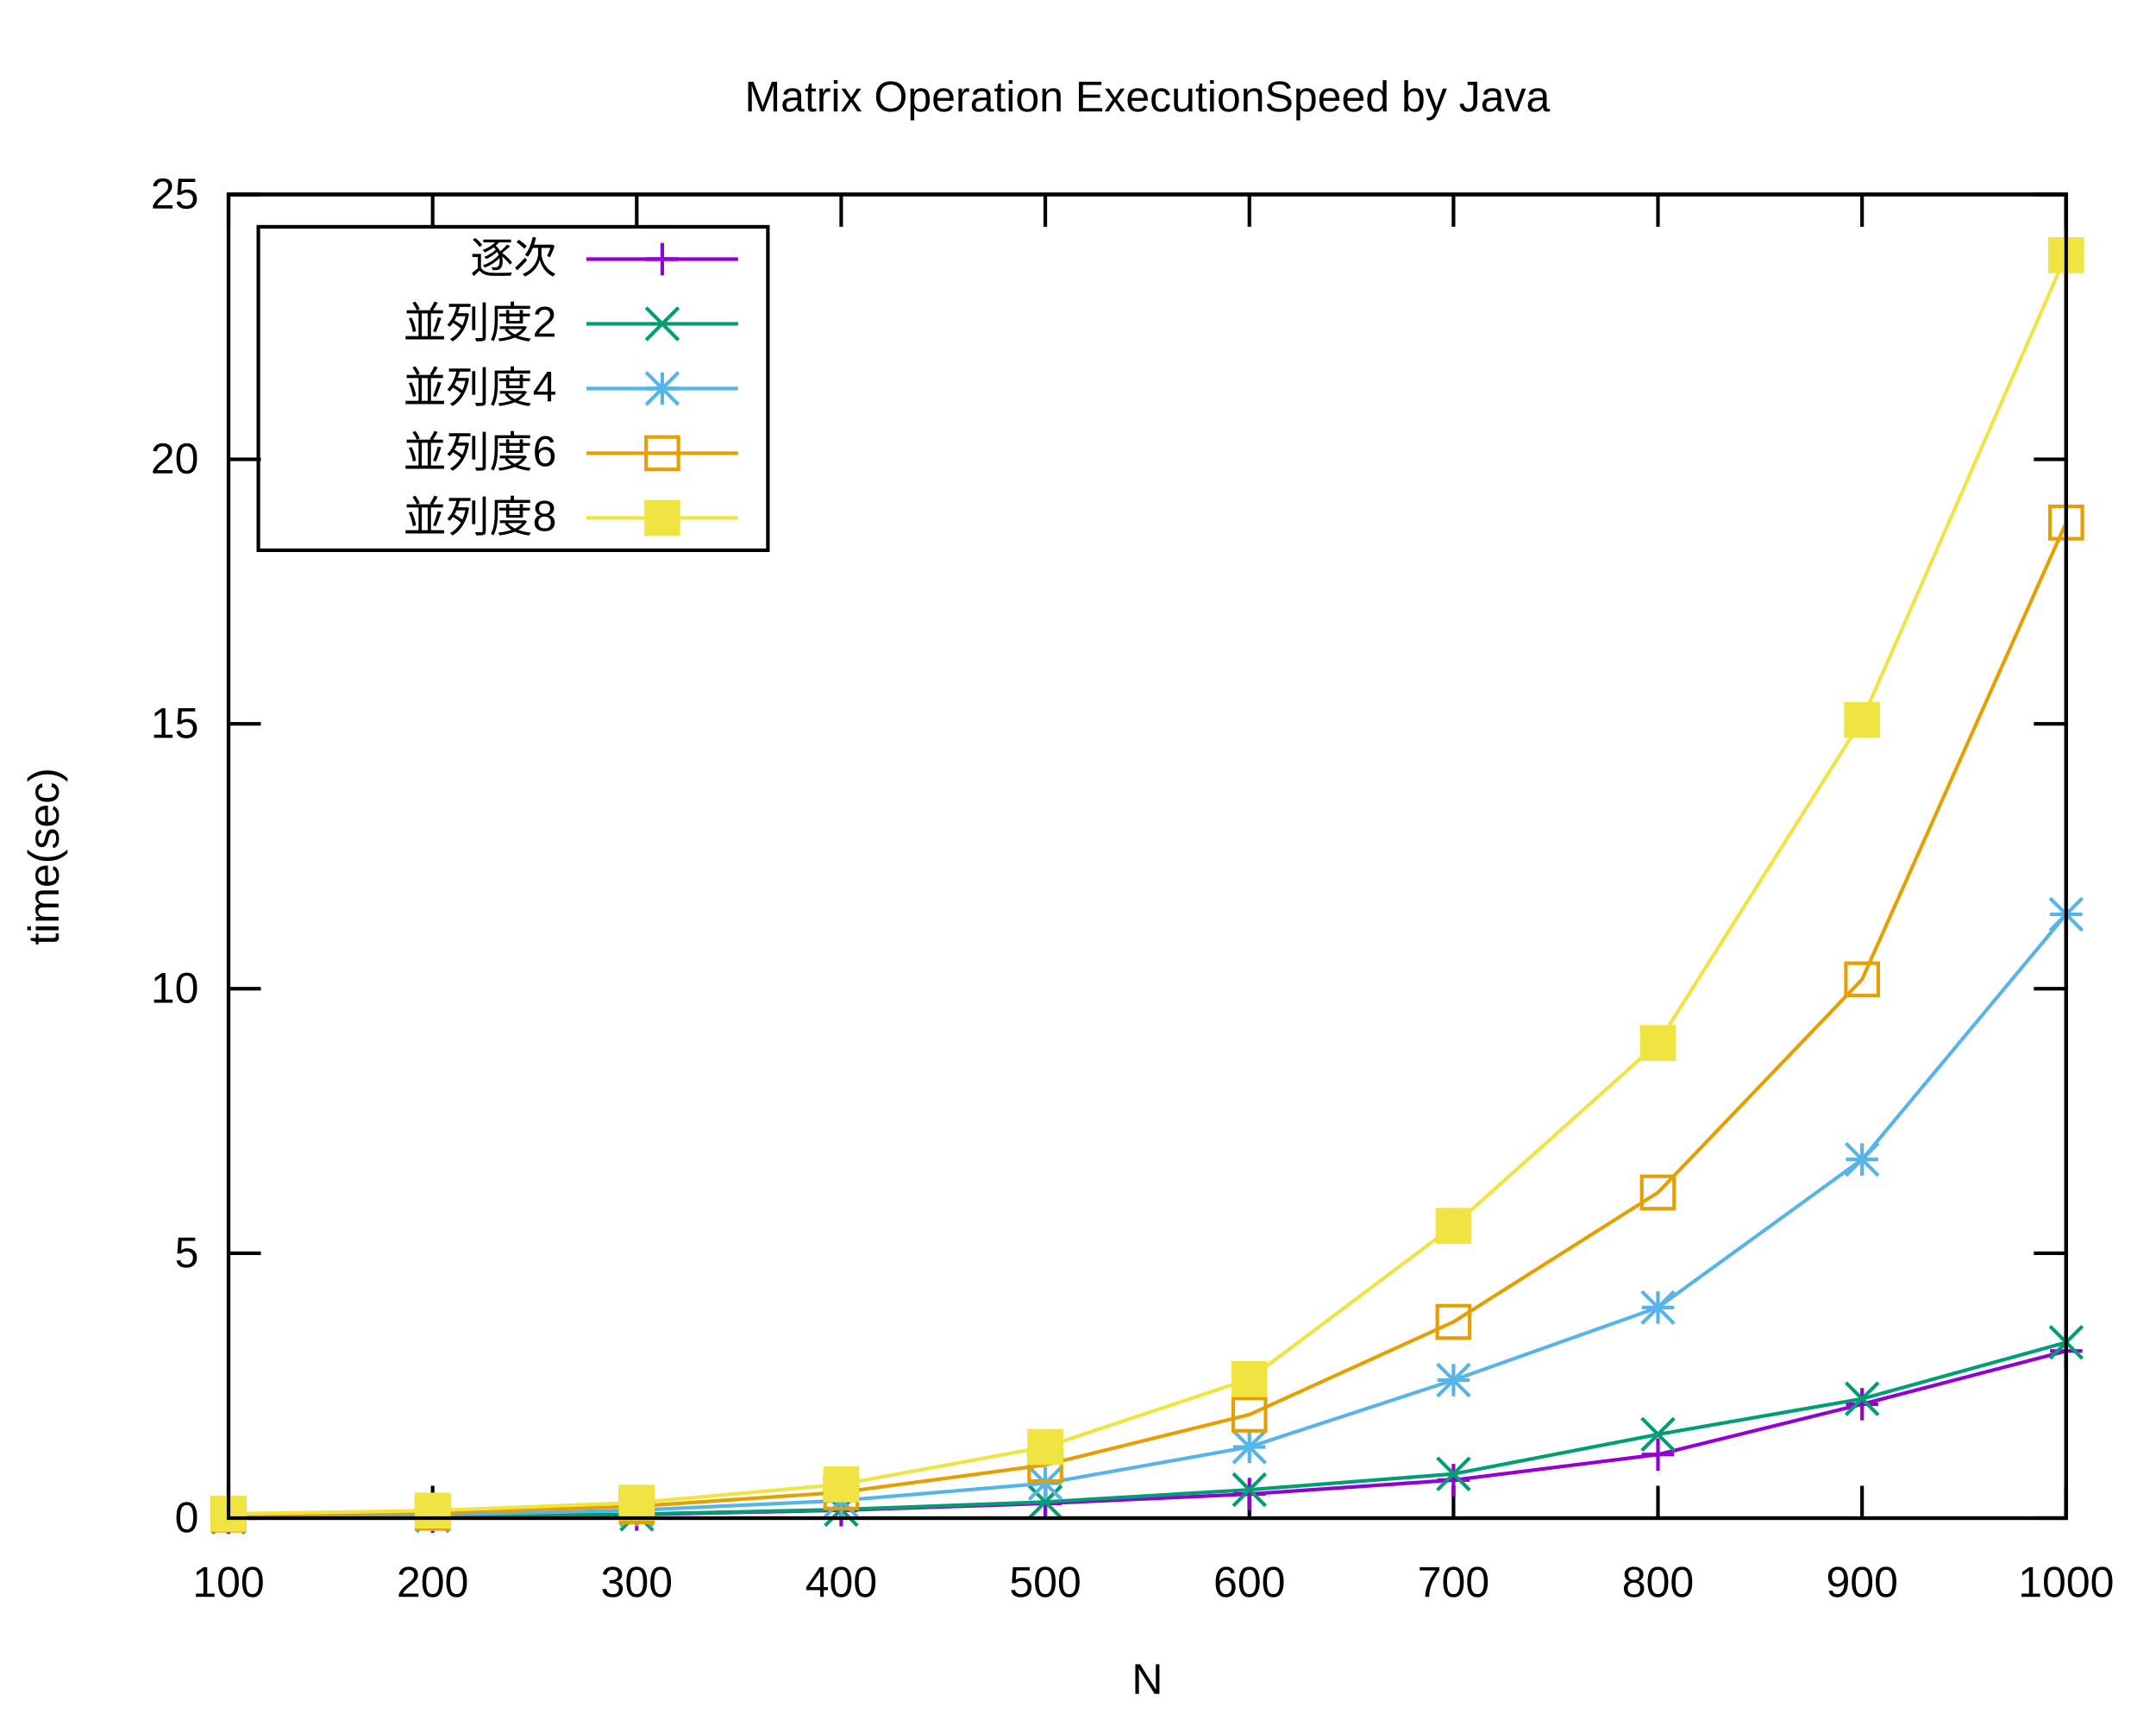
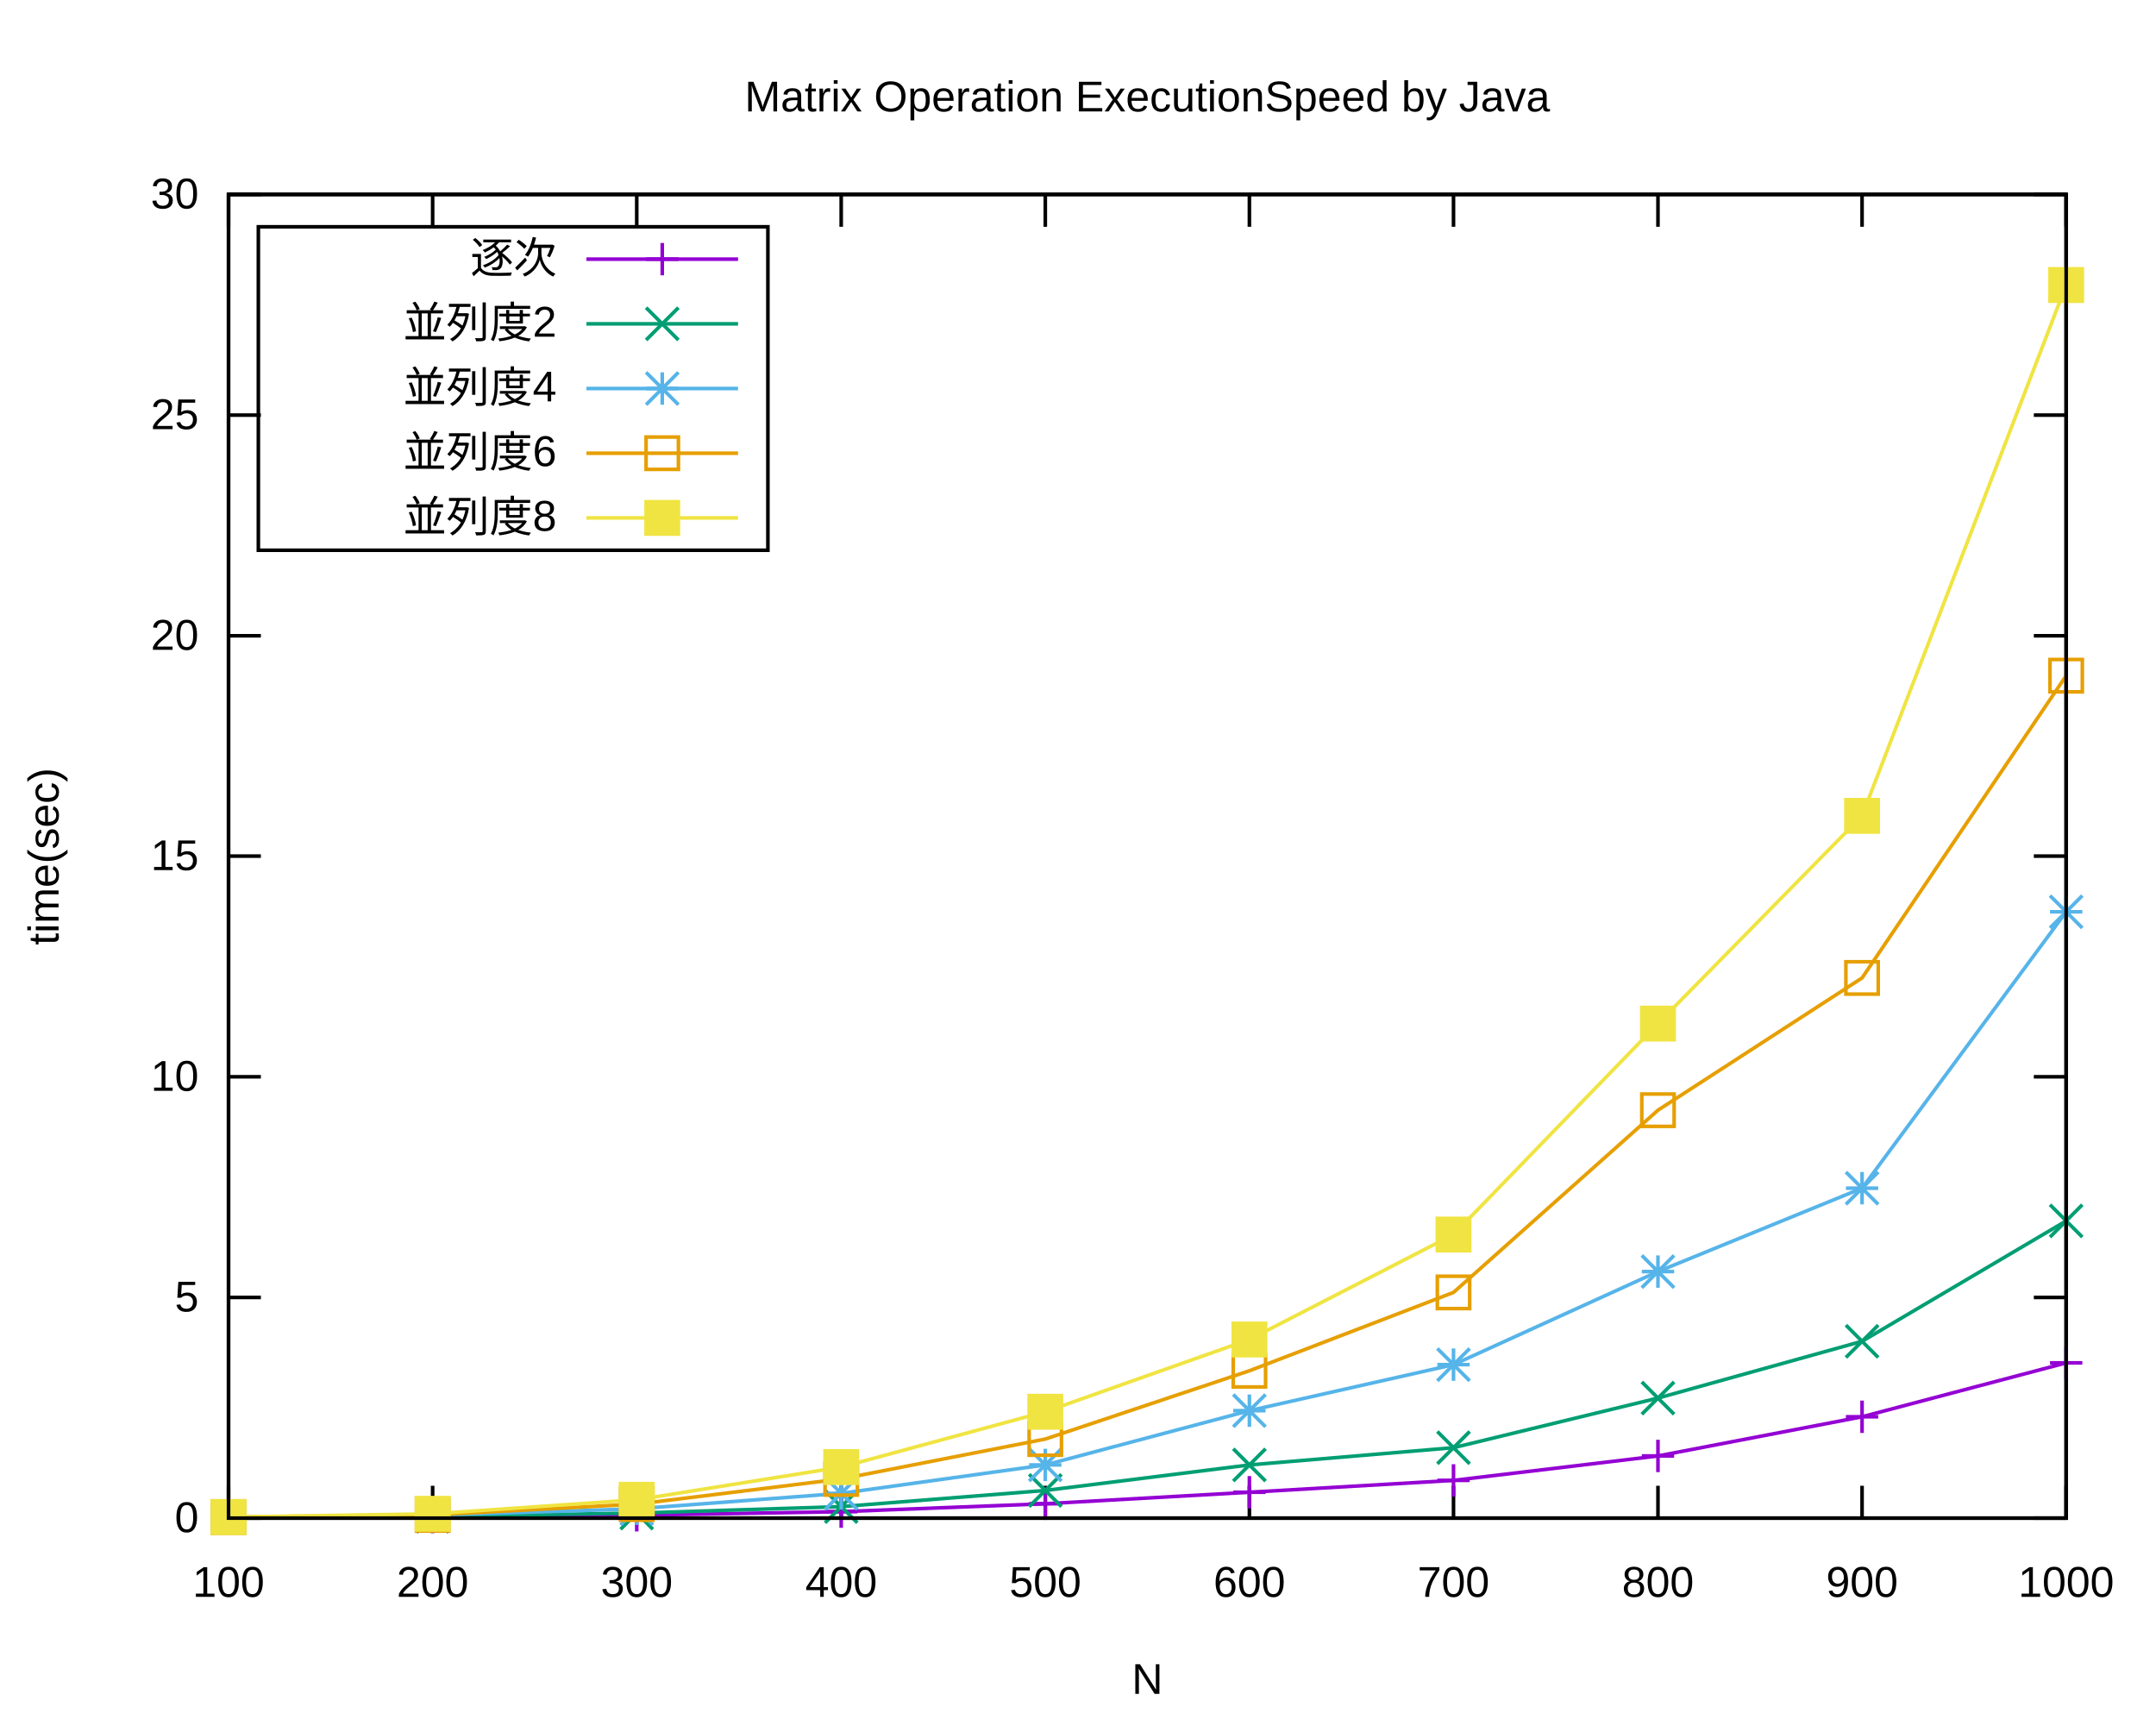
<svg xmlns="http://www.w3.org/2000/svg" xmlns:xlink="http://www.w3.org/1999/xlink" width="600" height="480" viewBox="0 0 600 480">
  <g id="gnuplot_canvas">
    <rect x="0" y="0" width="600" height="480" fill="none" />
    <defs>
-       <circle id="gpDot" r="0.5" stroke-width="0.5" />
+       <circle id="gpDot" r="0.5" stroke-width="0.5" stroke="currentColor" />
      <path id="gpPt0" stroke-width="0.222" stroke="currentColor" d="M-1,0 h2 M0,-1 v2" />
      <path id="gpPt1" stroke-width="0.222" stroke="currentColor" d="M-1,-1 L1,1 M1,-1 L-1,1" />
      <path id="gpPt2" stroke-width="0.222" stroke="currentColor" d="M-1,0 L1,0 M0,-1 L0,1 M-1,-1 L1,1 M-1,1 L1,-1" />
      <rect id="gpPt3" stroke-width="0.222" stroke="currentColor" x="-1" y="-1" width="2" height="2" />
      <rect id="gpPt4" stroke-width="0.222" stroke="currentColor" fill="currentColor" x="-1" y="-1" width="2" height="2" />
      <circle id="gpPt5" stroke-width="0.222" stroke="currentColor" cx="0" cy="0" r="1" />
      <use xlink:href="#gpPt5" id="gpPt6" fill="currentColor" stroke="none" />
      <path id="gpPt7" stroke-width="0.222" stroke="currentColor" d="M0,-1.33 L-1.33,0.67 L1.33,0.67 z" />
      <use xlink:href="#gpPt7" id="gpPt8" fill="currentColor" stroke="none" />
      <use xlink:href="#gpPt7" id="gpPt9" stroke="currentColor" transform="rotate(180)" />
      <use xlink:href="#gpPt9" id="gpPt10" fill="currentColor" stroke="none" />
      <use xlink:href="#gpPt3" id="gpPt11" stroke="currentColor" transform="rotate(45)" />
      <use xlink:href="#gpPt11" id="gpPt12" fill="currentColor" stroke="none" />
      <path id="gpPt13" stroke-width="0.222" stroke="currentColor" d="M0,1.330 L1.265,0.411 L0.782,-1.067 L-0.782,-1.076 L-1.265,0.411 z" />
      <use xlink:href="#gpPt13" id="gpPt14" fill="currentColor" stroke="none" />
      <filter id="textbox" filterUnits="objectBoundingBox" x="0" y="0" height="1" width="1">
        <feFlood flood-color="white" flood-opacity="1" result="bgnd" />
        <feComposite in="SourceGraphic" in2="bgnd" operator="atop" />
      </filter>
      <filter id="greybox" filterUnits="objectBoundingBox" x="0" y="0" height="1" width="1">
        <feFlood flood-color="lightgrey" flood-opacity="1" result="grey" />
        <feComposite in="SourceGraphic" in2="grey" operator="atop" />
      </filter>
    </defs>
    <g fill="none" color="white" stroke="currentColor" stroke-width="1.00" stroke-linecap="butt" stroke-linejoin="miter">
</g>
    <g fill="none" color="black" stroke="currentColor" stroke-width="1.00" stroke-linecap="butt" stroke-linejoin="miter">
      <path stroke="black" d="M63.6,422.4 L72.6,422.4 M575.0,422.4 L566.0,422.4  " />
      <g transform="translate(55.3,426.3)" stroke="none" fill="black" font-family="Arial" font-size="12.00" text-anchor="end">
        <text>
          <tspan font-family="Arial"> 0</tspan>
        </text>
      </g>
    </g>
    <g fill="none" color="black" stroke="currentColor" stroke-width="1.00" stroke-linecap="butt" stroke-linejoin="miter">
-       <path stroke="black" d="M63.6,348.7 L72.6,348.7 M575.0,348.7 L566.0,348.7  " />
-       <g transform="translate(55.3,352.6)" stroke="none" fill="black" font-family="Arial" font-size="12.00" text-anchor="end">
+       <path stroke="black" d="M63.6,361.0 L72.6,361.0 M575.0,361.0 L566.0,361.0  " />
+       <g transform="translate(55.3,364.9)" stroke="none" fill="black" font-family="Arial" font-size="12.00" text-anchor="end">
        <text>
          <tspan font-family="Arial"> 5</tspan>
        </text>
      </g>
    </g>
    <g fill="none" color="black" stroke="currentColor" stroke-width="1.00" stroke-linecap="butt" stroke-linejoin="miter">
-       <path stroke="black" d="M63.6,275.1 L72.6,275.1 M575.0,275.1 L566.0,275.1  " />
-       <g transform="translate(55.3,279.0)" stroke="none" fill="black" font-family="Arial" font-size="12.00" text-anchor="end">
+       <path stroke="black" d="M63.6,299.6 L72.6,299.6 M575.0,299.6 L566.0,299.6  " />
+       <g transform="translate(55.3,303.5)" stroke="none" fill="black" font-family="Arial" font-size="12.00" text-anchor="end">
        <text>
          <tspan font-family="Arial"> 10</tspan>
        </text>
      </g>
    </g>
    <g fill="none" color="black" stroke="currentColor" stroke-width="1.00" stroke-linecap="butt" stroke-linejoin="miter">
-       <path stroke="black" d="M63.6,201.4 L72.6,201.4 M575.0,201.4 L566.0,201.4  " />
-       <g transform="translate(55.3,205.3)" stroke="none" fill="black" font-family="Arial" font-size="12.00" text-anchor="end">
+       <path stroke="black" d="M63.6,238.2 L72.6,238.2 M575.0,238.2 L566.0,238.2  " />
+       <g transform="translate(55.3,242.1)" stroke="none" fill="black" font-family="Arial" font-size="12.00" text-anchor="end">
        <text>
          <tspan font-family="Arial"> 15</tspan>
        </text>
      </g>
    </g>
    <g fill="none" color="black" stroke="currentColor" stroke-width="1.00" stroke-linecap="butt" stroke-linejoin="miter">
-       <path stroke="black" d="M63.6,127.8 L72.6,127.8 M575.0,127.8 L566.0,127.8  " />
-       <g transform="translate(55.3,131.7)" stroke="none" fill="black" font-family="Arial" font-size="12.00" text-anchor="end">
+       <path stroke="black" d="M63.6,176.9 L72.6,176.9 M575.0,176.9 L566.0,176.9  " />
+       <g transform="translate(55.3,180.8)" stroke="none" fill="black" font-family="Arial" font-size="12.00" text-anchor="end">
        <text>
          <tspan font-family="Arial"> 20</tspan>
+         </text>
+       </g>
+     </g>
+     <g fill="none" color="black" stroke="currentColor" stroke-width="1.00" stroke-linecap="butt" stroke-linejoin="miter">
+       <path stroke="black" d="M63.6,115.5 L72.6,115.5 M575.0,115.5 L566.0,115.5  " />
+       <g transform="translate(55.3,119.4)" stroke="none" fill="black" font-family="Arial" font-size="12.00" text-anchor="end">
+         <text>
+           <tspan font-family="Arial"> 25</tspan>
        </text>
      </g>
    </g>
    <g fill="none" color="black" stroke="currentColor" stroke-width="1.00" stroke-linecap="butt" stroke-linejoin="miter">
      <path stroke="black" d="M63.6,54.1 L72.6,54.1 M575.0,54.1 L566.0,54.1  " />
      <g transform="translate(55.3,58.0)" stroke="none" fill="black" font-family="Arial" font-size="12.00" text-anchor="end">
        <text>
-           <tspan font-family="Arial"> 25</tspan>
+           <tspan font-family="Arial"> 30</tspan>
        </text>
      </g>
    </g>
    <g fill="none" color="black" stroke="currentColor" stroke-width="1.00" stroke-linecap="butt" stroke-linejoin="miter">
      <path stroke="black" d="M63.6,422.4 L63.6,413.4 M63.6,54.1 L63.6,63.1  " />
      <g transform="translate(63.6,444.3)" stroke="none" fill="black" font-family="Arial" font-size="12.00" text-anchor="middle">
        <text>
          <tspan font-family="Arial"> 100</tspan>
        </text>
      </g>
    </g>
    <g fill="none" color="black" stroke="currentColor" stroke-width="1.00" stroke-linecap="butt" stroke-linejoin="miter">
      <path stroke="black" d="M120.4,422.4 L120.4,413.4 M120.4,54.1 L120.4,63.1  " />
      <g transform="translate(120.4,444.3)" stroke="none" fill="black" font-family="Arial" font-size="12.00" text-anchor="middle">
        <text>
          <tspan font-family="Arial"> 200</tspan>
        </text>
      </g>
    </g>
    <g fill="none" color="black" stroke="currentColor" stroke-width="1.00" stroke-linecap="butt" stroke-linejoin="miter">
      <path stroke="black" d="M177.2,422.4 L177.2,413.4 M177.2,54.1 L177.2,63.1  " />
      <g transform="translate(177.2,444.3)" stroke="none" fill="black" font-family="Arial" font-size="12.00" text-anchor="middle">
        <text>
          <tspan font-family="Arial"> 300</tspan>
        </text>
      </g>
    </g>
    <g fill="none" color="black" stroke="currentColor" stroke-width="1.00" stroke-linecap="butt" stroke-linejoin="miter">
      <path stroke="black" d="M234.1,422.4 L234.1,413.4 M234.1,54.1 L234.1,63.1  " />
      <g transform="translate(234.1,444.3)" stroke="none" fill="black" font-family="Arial" font-size="12.00" text-anchor="middle">
        <text>
          <tspan font-family="Arial"> 400</tspan>
        </text>
      </g>
    </g>
    <g fill="none" color="black" stroke="currentColor" stroke-width="1.00" stroke-linecap="butt" stroke-linejoin="miter">
      <path stroke="black" d="M290.9,422.4 L290.9,413.4 M290.9,54.1 L290.9,63.1  " />
      <g transform="translate(290.9,444.3)" stroke="none" fill="black" font-family="Arial" font-size="12.00" text-anchor="middle">
        <text>
          <tspan font-family="Arial"> 500</tspan>
        </text>
      </g>
    </g>
    <g fill="none" color="black" stroke="currentColor" stroke-width="1.00" stroke-linecap="butt" stroke-linejoin="miter">
      <path stroke="black" d="M347.7,422.4 L347.7,413.4 M347.7,54.1 L347.7,63.1  " />
      <g transform="translate(347.7,444.3)" stroke="none" fill="black" font-family="Arial" font-size="12.00" text-anchor="middle">
        <text>
          <tspan font-family="Arial"> 600</tspan>
        </text>
      </g>
    </g>
    <g fill="none" color="black" stroke="currentColor" stroke-width="1.00" stroke-linecap="butt" stroke-linejoin="miter">
      <path stroke="black" d="M404.5,422.4 L404.5,413.4 M404.5,54.1 L404.5,63.1  " />
      <g transform="translate(404.5,444.3)" stroke="none" fill="black" font-family="Arial" font-size="12.00" text-anchor="middle">
        <text>
          <tspan font-family="Arial"> 700</tspan>
        </text>
      </g>
    </g>
    <g fill="none" color="black" stroke="currentColor" stroke-width="1.00" stroke-linecap="butt" stroke-linejoin="miter">
      <path stroke="black" d="M461.4,422.4 L461.4,413.4 M461.4,54.1 L461.4,63.1  " />
      <g transform="translate(461.4,444.3)" stroke="none" fill="black" font-family="Arial" font-size="12.00" text-anchor="middle">
        <text>
          <tspan font-family="Arial"> 800</tspan>
        </text>
      </g>
    </g>
    <g fill="none" color="black" stroke="currentColor" stroke-width="1.00" stroke-linecap="butt" stroke-linejoin="miter">
      <path stroke="black" d="M518.2,422.4 L518.2,413.4 M518.2,54.1 L518.2,63.1  " />
      <g transform="translate(518.2,444.3)" stroke="none" fill="black" font-family="Arial" font-size="12.00" text-anchor="middle">
        <text>
          <tspan font-family="Arial"> 900</tspan>
        </text>
      </g>
    </g>
    <g fill="none" color="black" stroke="currentColor" stroke-width="1.00" stroke-linecap="butt" stroke-linejoin="miter">
      <path stroke="black" d="M575.0,422.4 L575.0,413.4 M575.0,54.1 L575.0,63.1  " />
      <g transform="translate(575.0,444.3)" stroke="none" fill="black" font-family="Arial" font-size="12.00" text-anchor="middle">
        <text>
          <tspan font-family="Arial"> 1000</tspan>
        </text>
      </g>
    </g>
    <g fill="none" color="black" stroke="currentColor" stroke-width="1.00" stroke-linecap="butt" stroke-linejoin="miter">
</g>
    <g fill="none" color="black" stroke="currentColor" stroke-width="1.00" stroke-linecap="butt" stroke-linejoin="miter">
      <path stroke="black" d="M63.6,54.1 L63.6,422.4 L575.0,422.4 L575.0,54.1 L63.6,54.1 Z  " />
    </g>
    <g fill="none" color="black" stroke="currentColor" stroke-width="1.00" stroke-linecap="butt" stroke-linejoin="miter">
      <g transform="translate(16.3,238.3) rotate(270)" stroke="none" fill="black" font-family="Arial" font-size="12.00" text-anchor="middle">
        <text>
          <tspan font-family="Arial">time(sec)</tspan>
        </text>
      </g>
    </g>
    <g fill="none" color="black" stroke="currentColor" stroke-width="1.00" stroke-linecap="butt" stroke-linejoin="miter">
      <g transform="translate(319.3,471.3)" stroke="none" fill="black" font-family="Arial" font-size="12.00" text-anchor="middle">
        <text>
          <tspan font-family="Arial">N</tspan>
        </text>
      </g>
    </g>
    <g fill="none" color="black" stroke="currentColor" stroke-width="1.00" stroke-linecap="butt" stroke-linejoin="miter">
      <g transform="translate(319.3,31.0)" stroke="none" fill="black" font-family="Arial" font-size="12.00" text-anchor="middle">
        <text>
          <tspan font-family="Arial">Matrix Operation ExecutionSpeed by Java</tspan>
        </text>
      </g>
    </g>
    <g fill="none" color="black" stroke="currentColor" stroke-width="1.00" stroke-linecap="butt" stroke-linejoin="miter">
      <path stroke="black" d="M71.9,153.1 L71.9,63.1 L213.7,63.1 L213.7,153.1 L71.9,153.1 Z  " />
    </g>
    <g id="gnuplot_plot_1">
      <g fill="none" color="black" stroke="currentColor" stroke-width="1.00" stroke-linecap="butt" stroke-linejoin="miter">
        <g transform="translate(154.9,76.0)" stroke="none" fill="black" font-family="Arial" font-size="12.00" text-anchor="end">
          <text>
            <tspan font-family="Arial">逐次</tspan>
          </text>
        </g>
      </g>
      <g fill="none" color="black" stroke="currentColor" stroke-width="1.00" stroke-linecap="butt" stroke-linejoin="miter">
-         <path stroke="rgb(148,   0, 211)" d="M163.2,72.1 L205.4,72.1 M63.6,422.3 L120.4,422.0 L177.2,421.4 L234.1,420.2 L290.9,418.3 L347.7,415.7   L404.5,411.8 L461.4,404.7 L518.2,390.7 L575.0,375.9  " />
+         <path stroke="rgb(148,   0, 211)" d="M163.2,72.1 L205.4,72.1 M63.6,422.3 L120.4,422.1 L177.2,421.6 L234.1,420.6 L290.9,418.4 L347.7,415.2   L404.5,411.9 L461.4,405.1 L518.2,394.2 L575.0,379.2  " />
        <use xlink:href="#gpPt0" transform="translate(63.6,422.3) scale(4.50)" color="rgb(148,   0, 211)" />
-         <use xlink:href="#gpPt0" transform="translate(120.4,422.0) scale(4.50)" color="rgb(148,   0, 211)" />
-         <use xlink:href="#gpPt0" transform="translate(177.2,421.4) scale(4.50)" color="rgb(148,   0, 211)" />
-         <use xlink:href="#gpPt0" transform="translate(234.1,420.2) scale(4.50)" color="rgb(148,   0, 211)" />
-         <use xlink:href="#gpPt0" transform="translate(290.9,418.3) scale(4.50)" color="rgb(148,   0, 211)" />
-         <use xlink:href="#gpPt0" transform="translate(347.7,415.7) scale(4.50)" color="rgb(148,   0, 211)" />
-         <use xlink:href="#gpPt0" transform="translate(404.5,411.8) scale(4.50)" color="rgb(148,   0, 211)" />
-         <use xlink:href="#gpPt0" transform="translate(461.4,404.7) scale(4.50)" color="rgb(148,   0, 211)" />
-         <use xlink:href="#gpPt0" transform="translate(518.2,390.7) scale(4.50)" color="rgb(148,   0, 211)" />
-         <use xlink:href="#gpPt0" transform="translate(575.0,375.9) scale(4.50)" color="rgb(148,   0, 211)" />
+         <use xlink:href="#gpPt0" transform="translate(120.4,422.1) scale(4.50)" color="rgb(148,   0, 211)" />
+         <use xlink:href="#gpPt0" transform="translate(177.2,421.6) scale(4.50)" color="rgb(148,   0, 211)" />
+         <use xlink:href="#gpPt0" transform="translate(234.1,420.6) scale(4.50)" color="rgb(148,   0, 211)" />
+         <use xlink:href="#gpPt0" transform="translate(290.9,418.4) scale(4.50)" color="rgb(148,   0, 211)" />
+         <use xlink:href="#gpPt0" transform="translate(347.7,415.2) scale(4.50)" color="rgb(148,   0, 211)" />
+         <use xlink:href="#gpPt0" transform="translate(404.5,411.9) scale(4.50)" color="rgb(148,   0, 211)" />
+         <use xlink:href="#gpPt0" transform="translate(461.4,405.1) scale(4.50)" color="rgb(148,   0, 211)" />
+         <use xlink:href="#gpPt0" transform="translate(518.2,394.2) scale(4.50)" color="rgb(148,   0, 211)" />
+         <use xlink:href="#gpPt0" transform="translate(575.0,379.2) scale(4.50)" color="rgb(148,   0, 211)" />
        <use xlink:href="#gpPt0" transform="translate(184.3,72.1) scale(4.50)" color="rgb(148,   0, 211)" />
      </g>
    </g>
    <g id="gnuplot_plot_2">
      <g fill="none" color="black" stroke="currentColor" stroke-width="1.00" stroke-linecap="butt" stroke-linejoin="miter">
        <g transform="translate(154.9,94.0)" stroke="none" fill="black" font-family="Arial" font-size="12.00" text-anchor="end">
          <text>
            <tspan font-family="Arial">並列度2</tspan>
          </text>
        </g>
      </g>
      <g fill="none" color="black" stroke="currentColor" stroke-width="1.00" stroke-linecap="butt" stroke-linejoin="miter">
-         <path stroke="rgb(  0, 158, 115)" d="M163.2,90.1 L205.4,90.1 M63.6,422.1 L120.4,421.7 L177.2,421.3 L234.1,420.0 L290.9,417.9 L347.7,414.5   L404.5,410.1 L461.4,399.1 L518.2,389.2 L575.0,373.5  " />
-         <use xlink:href="#gpPt1" transform="translate(63.6,422.1) scale(4.50)" color="rgb(  0, 158, 115)" />
-         <use xlink:href="#gpPt1" transform="translate(120.4,421.7) scale(4.50)" color="rgb(  0, 158, 115)" />
-         <use xlink:href="#gpPt1" transform="translate(177.2,421.3) scale(4.50)" color="rgb(  0, 158, 115)" />
-         <use xlink:href="#gpPt1" transform="translate(234.1,420.0) scale(4.50)" color="rgb(  0, 158, 115)" />
-         <use xlink:href="#gpPt1" transform="translate(290.9,417.9) scale(4.50)" color="rgb(  0, 158, 115)" />
-         <use xlink:href="#gpPt1" transform="translate(347.7,414.5) scale(4.50)" color="rgb(  0, 158, 115)" />
-         <use xlink:href="#gpPt1" transform="translate(404.5,410.1) scale(4.50)" color="rgb(  0, 158, 115)" />
-         <use xlink:href="#gpPt1" transform="translate(461.4,399.1) scale(4.50)" color="rgb(  0, 158, 115)" />
-         <use xlink:href="#gpPt1" transform="translate(518.2,389.2) scale(4.50)" color="rgb(  0, 158, 115)" />
-         <use xlink:href="#gpPt1" transform="translate(575.0,373.5) scale(4.50)" color="rgb(  0, 158, 115)" />
+         <path stroke="rgb(  0, 158, 115)" d="M163.2,90.1 L205.4,90.1 M63.6,422.2 L120.4,421.9 L177.2,421.0 L234.1,419.2 L290.9,414.7 L347.7,407.6   L404.5,402.8 L461.4,389.0 L518.2,373.2 L575.0,339.7  " />
+         <use xlink:href="#gpPt1" transform="translate(63.6,422.2) scale(4.50)" color="rgb(  0, 158, 115)" />
+         <use xlink:href="#gpPt1" transform="translate(120.4,421.9) scale(4.50)" color="rgb(  0, 158, 115)" />
+         <use xlink:href="#gpPt1" transform="translate(177.2,421.0) scale(4.50)" color="rgb(  0, 158, 115)" />
+         <use xlink:href="#gpPt1" transform="translate(234.1,419.2) scale(4.50)" color="rgb(  0, 158, 115)" />
+         <use xlink:href="#gpPt1" transform="translate(290.9,414.7) scale(4.50)" color="rgb(  0, 158, 115)" />
+         <use xlink:href="#gpPt1" transform="translate(347.7,407.6) scale(4.50)" color="rgb(  0, 158, 115)" />
+         <use xlink:href="#gpPt1" transform="translate(404.5,402.8) scale(4.50)" color="rgb(  0, 158, 115)" />
+         <use xlink:href="#gpPt1" transform="translate(461.4,389.0) scale(4.50)" color="rgb(  0, 158, 115)" />
+         <use xlink:href="#gpPt1" transform="translate(518.2,373.2) scale(4.50)" color="rgb(  0, 158, 115)" />
+         <use xlink:href="#gpPt1" transform="translate(575.0,339.7) scale(4.50)" color="rgb(  0, 158, 115)" />
        <use xlink:href="#gpPt1" transform="translate(184.3,90.1) scale(4.50)" color="rgb(  0, 158, 115)" />
      </g>
    </g>
    <g id="gnuplot_plot_3">
      <g fill="none" color="black" stroke="currentColor" stroke-width="1.00" stroke-linecap="butt" stroke-linejoin="miter">
        <g transform="translate(154.9,112.0)" stroke="none" fill="black" font-family="Arial" font-size="12.00" text-anchor="end">
          <text>
            <tspan font-family="Arial">並列度4</tspan>
          </text>
        </g>
      </g>
      <g fill="none" color="black" stroke="currentColor" stroke-width="1.00" stroke-linecap="butt" stroke-linejoin="miter">
-         <path stroke="rgb( 86, 180, 233)" d="M163.2,108.1 L205.4,108.1 M63.6,421.7 L120.4,421.5 L177.2,420.2 L234.1,417.5 L290.9,412.7 L347.7,402.6   L404.5,384.0 L461.4,363.8 L518.2,322.6 L575.0,254.4  " />
-         <use xlink:href="#gpPt2" transform="translate(63.6,421.7) scale(4.50)" color="rgb( 86, 180, 233)" />
-         <use xlink:href="#gpPt2" transform="translate(120.4,421.5) scale(4.50)" color="rgb( 86, 180, 233)" />
-         <use xlink:href="#gpPt2" transform="translate(177.2,420.2) scale(4.50)" color="rgb( 86, 180, 233)" />
-         <use xlink:href="#gpPt2" transform="translate(234.1,417.5) scale(4.50)" color="rgb( 86, 180, 233)" />
-         <use xlink:href="#gpPt2" transform="translate(290.9,412.7) scale(4.50)" color="rgb( 86, 180, 233)" />
-         <use xlink:href="#gpPt2" transform="translate(347.7,402.6) scale(4.50)" color="rgb( 86, 180, 233)" />
-         <use xlink:href="#gpPt2" transform="translate(404.5,384.0) scale(4.50)" color="rgb( 86, 180, 233)" />
-         <use xlink:href="#gpPt2" transform="translate(461.4,363.8) scale(4.50)" color="rgb( 86, 180, 233)" />
-         <use xlink:href="#gpPt2" transform="translate(518.2,322.6) scale(4.50)" color="rgb( 86, 180, 233)" />
-         <use xlink:href="#gpPt2" transform="translate(575.0,254.4) scale(4.50)" color="rgb( 86, 180, 233)" />
+         <path stroke="rgb( 86, 180, 233)" d="M163.2,108.1 L205.4,108.1 M63.6,422.2 L120.4,421.6 L177.2,419.8 L234.1,415.5 L290.9,407.6 L347.7,392.5   L404.5,379.7 L461.4,353.8 L518.2,330.6 L575.0,253.7  " />
+         <use xlink:href="#gpPt2" transform="translate(63.6,422.2) scale(4.50)" color="rgb( 86, 180, 233)" />
+         <use xlink:href="#gpPt2" transform="translate(120.4,421.6) scale(4.50)" color="rgb( 86, 180, 233)" />
+         <use xlink:href="#gpPt2" transform="translate(177.2,419.8) scale(4.50)" color="rgb( 86, 180, 233)" />
+         <use xlink:href="#gpPt2" transform="translate(234.1,415.5) scale(4.50)" color="rgb( 86, 180, 233)" />
+         <use xlink:href="#gpPt2" transform="translate(290.9,407.6) scale(4.50)" color="rgb( 86, 180, 233)" />
+         <use xlink:href="#gpPt2" transform="translate(347.7,392.5) scale(4.50)" color="rgb( 86, 180, 233)" />
+         <use xlink:href="#gpPt2" transform="translate(404.5,379.7) scale(4.50)" color="rgb( 86, 180, 233)" />
+         <use xlink:href="#gpPt2" transform="translate(461.4,353.8) scale(4.50)" color="rgb( 86, 180, 233)" />
+         <use xlink:href="#gpPt2" transform="translate(518.2,330.6) scale(4.50)" color="rgb( 86, 180, 233)" />
+         <use xlink:href="#gpPt2" transform="translate(575.0,253.7) scale(4.50)" color="rgb( 86, 180, 233)" />
        <use xlink:href="#gpPt2" transform="translate(184.3,108.1) scale(4.50)" color="rgb( 86, 180, 233)" />
      </g>
    </g>
    <g id="gnuplot_plot_4">
      <g fill="none" color="black" stroke="currentColor" stroke-width="1.00" stroke-linecap="butt" stroke-linejoin="miter">
        <g transform="translate(154.9,130.0)" stroke="none" fill="black" font-family="Arial" font-size="12.00" text-anchor="end">
          <text>
            <tspan font-family="Arial">並列度6</tspan>
          </text>
        </g>
      </g>
      <g fill="none" color="black" stroke="currentColor" stroke-width="1.00" stroke-linecap="butt" stroke-linejoin="miter">
-         <path stroke="rgb(230, 159,   0)" d="M163.2,126.1 L205.4,126.1 M63.6,421.4 L120.4,420.9 L177.2,419.1 L234.1,415.2 L290.9,407.6 L347.7,393.6   L404.5,367.8 L461.4,331.8 L518.2,272.5 L575.0,145.4  " />
-         <use xlink:href="#gpPt3" transform="translate(63.6,421.4) scale(4.50)" color="rgb(230, 159,   0)" />
-         <use xlink:href="#gpPt3" transform="translate(120.4,420.9) scale(4.50)" color="rgb(230, 159,   0)" />
-         <use xlink:href="#gpPt3" transform="translate(177.2,419.1) scale(4.50)" color="rgb(230, 159,   0)" />
-         <use xlink:href="#gpPt3" transform="translate(234.1,415.2) scale(4.50)" color="rgb(230, 159,   0)" />
-         <use xlink:href="#gpPt3" transform="translate(290.9,407.6) scale(4.50)" color="rgb(230, 159,   0)" />
-         <use xlink:href="#gpPt3" transform="translate(347.7,393.6) scale(4.50)" color="rgb(230, 159,   0)" />
-         <use xlink:href="#gpPt3" transform="translate(404.5,367.8) scale(4.50)" color="rgb(230, 159,   0)" />
-         <use xlink:href="#gpPt3" transform="translate(461.4,331.8) scale(4.50)" color="rgb(230, 159,   0)" />
-         <use xlink:href="#gpPt3" transform="translate(518.2,272.5) scale(4.50)" color="rgb(230, 159,   0)" />
-         <use xlink:href="#gpPt3" transform="translate(575.0,145.4) scale(4.50)" color="rgb(230, 159,   0)" />
+         <path stroke="rgb(230, 159,   0)" d="M163.2,126.1 L205.4,126.1 M63.6,422.1 L120.4,421.5 L177.2,418.5 L234.1,411.5 L290.9,400.4 L347.7,381.4   L404.5,359.6 L461.4,308.9 L518.2,272.1 L575.0,188.0  " />
+         <use xlink:href="#gpPt3" transform="translate(63.6,422.1) scale(4.50)" color="rgb(230, 159,   0)" />
+         <use xlink:href="#gpPt3" transform="translate(120.4,421.5) scale(4.50)" color="rgb(230, 159,   0)" />
+         <use xlink:href="#gpPt3" transform="translate(177.2,418.5) scale(4.50)" color="rgb(230, 159,   0)" />
+         <use xlink:href="#gpPt3" transform="translate(234.1,411.5) scale(4.50)" color="rgb(230, 159,   0)" />
+         <use xlink:href="#gpPt3" transform="translate(290.9,400.4) scale(4.50)" color="rgb(230, 159,   0)" />
+         <use xlink:href="#gpPt3" transform="translate(347.7,381.4) scale(4.50)" color="rgb(230, 159,   0)" />
+         <use xlink:href="#gpPt3" transform="translate(404.5,359.6) scale(4.50)" color="rgb(230, 159,   0)" />
+         <use xlink:href="#gpPt3" transform="translate(461.4,308.9) scale(4.50)" color="rgb(230, 159,   0)" />
+         <use xlink:href="#gpPt3" transform="translate(518.2,272.1) scale(4.50)" color="rgb(230, 159,   0)" />
+         <use xlink:href="#gpPt3" transform="translate(575.0,188.0) scale(4.50)" color="rgb(230, 159,   0)" />
        <use xlink:href="#gpPt3" transform="translate(184.3,126.1) scale(4.50)" color="rgb(230, 159,   0)" />
      </g>
    </g>
    <g id="gnuplot_plot_5">
      <g fill="none" color="black" stroke="currentColor" stroke-width="1.00" stroke-linecap="butt" stroke-linejoin="miter">
        <g transform="translate(154.9,148.0)" stroke="none" fill="black" font-family="Arial" font-size="12.00" text-anchor="end">
          <text>
            <tspan font-family="Arial">並列度8</tspan>
          </text>
        </g>
      </g>
      <g fill="none" color="black" stroke="currentColor" stroke-width="1.00" stroke-linecap="butt" stroke-linejoin="miter">
-         <path stroke="rgb(240, 228,  66)" d="M163.2,144.1 L205.4,144.1 M63.6,421.2 L120.4,420.3 L177.2,418.1 L234.1,413.0 L290.9,402.6 L347.7,383.7   L404.5,341.1 L461.4,290.2 L518.2,200.3 L575.0,71.0  " />
-         <use xlink:href="#gpPt4" transform="translate(63.6,421.2) scale(4.50)" color="rgb(240, 228,  66)" />
-         <use xlink:href="#gpPt4" transform="translate(120.4,420.3) scale(4.50)" color="rgb(240, 228,  66)" />
-         <use xlink:href="#gpPt4" transform="translate(177.2,418.1) scale(4.50)" color="rgb(240, 228,  66)" />
-         <use xlink:href="#gpPt4" transform="translate(234.1,413.0) scale(4.50)" color="rgb(240, 228,  66)" />
-         <use xlink:href="#gpPt4" transform="translate(290.9,402.6) scale(4.50)" color="rgb(240, 228,  66)" />
-         <use xlink:href="#gpPt4" transform="translate(347.7,383.7) scale(4.50)" color="rgb(240, 228,  66)" />
-         <use xlink:href="#gpPt4" transform="translate(404.5,341.1) scale(4.50)" color="rgb(240, 228,  66)" />
-         <use xlink:href="#gpPt4" transform="translate(461.4,290.2) scale(4.50)" color="rgb(240, 228,  66)" />
-         <use xlink:href="#gpPt4" transform="translate(518.2,200.3) scale(4.50)" color="rgb(240, 228,  66)" />
-         <use xlink:href="#gpPt4" transform="translate(575.0,71.0) scale(4.50)" color="rgb(240, 228,  66)" />
+         <path stroke="rgb(240, 228,  66)" d="M163.2,144.1 L205.4,144.1 M63.6,422.1 L120.4,421.2 L177.2,417.3 L234.1,408.2 L290.9,392.8 L347.7,372.7   L404.5,343.5 L461.4,284.8 L518.2,227.0 L575.0,79.3  " />
+         <use xlink:href="#gpPt4" transform="translate(63.6,422.1) scale(4.50)" color="rgb(240, 228,  66)" />
+         <use xlink:href="#gpPt4" transform="translate(120.4,421.2) scale(4.50)" color="rgb(240, 228,  66)" />
+         <use xlink:href="#gpPt4" transform="translate(177.2,417.3) scale(4.50)" color="rgb(240, 228,  66)" />
+         <use xlink:href="#gpPt4" transform="translate(234.1,408.2) scale(4.50)" color="rgb(240, 228,  66)" />
+         <use xlink:href="#gpPt4" transform="translate(290.9,392.8) scale(4.50)" color="rgb(240, 228,  66)" />
+         <use xlink:href="#gpPt4" transform="translate(347.7,372.7) scale(4.50)" color="rgb(240, 228,  66)" />
+         <use xlink:href="#gpPt4" transform="translate(404.5,343.5) scale(4.50)" color="rgb(240, 228,  66)" />
+         <use xlink:href="#gpPt4" transform="translate(461.4,284.8) scale(4.50)" color="rgb(240, 228,  66)" />
+         <use xlink:href="#gpPt4" transform="translate(518.2,227.0) scale(4.50)" color="rgb(240, 228,  66)" />
+         <use xlink:href="#gpPt4" transform="translate(575.0,79.3) scale(4.50)" color="rgb(240, 228,  66)" />
        <use xlink:href="#gpPt4" transform="translate(184.3,144.1) scale(4.50)" color="rgb(240, 228,  66)" />
      </g>
    </g>
    <g fill="none" color="white" stroke="rgb(240, 228,  66)" stroke-width="2.00" stroke-linecap="butt" stroke-linejoin="miter">
</g>
    <g fill="none" color="black" stroke="currentColor" stroke-width="2.00" stroke-linecap="butt" stroke-linejoin="miter">
</g>
    <g fill="none" color="black" stroke="black" stroke-width="1.00" stroke-linecap="butt" stroke-linejoin="miter">
</g>
    <g fill="none" color="black" stroke="currentColor" stroke-width="1.00" stroke-linecap="butt" stroke-linejoin="miter">
      <path stroke="black" d="M63.6,54.1 L63.6,422.4 L575.0,422.4 L575.0,54.1 L63.6,54.1 Z  " />
    </g>
    <g fill="none" color="black" stroke="currentColor" stroke-width="1.00" stroke-linecap="butt" stroke-linejoin="miter">
</g>
  </g>
</svg>
